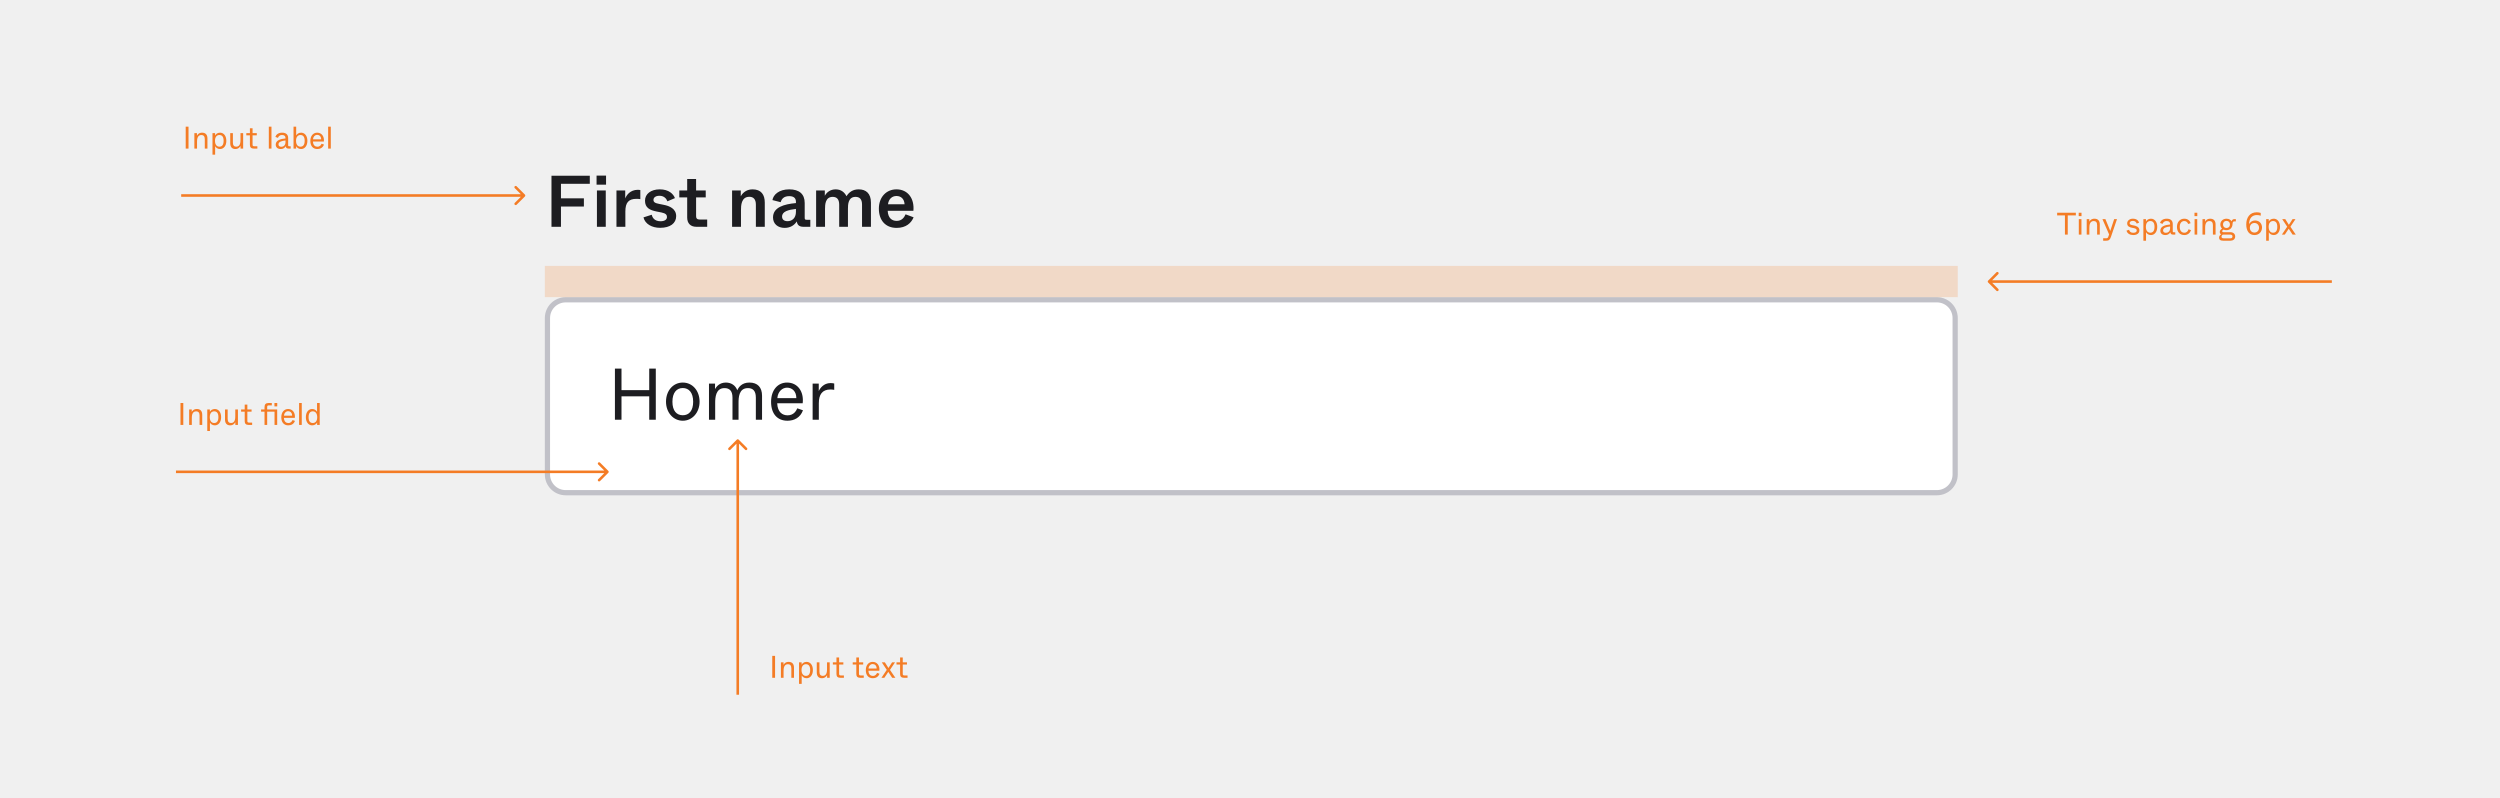
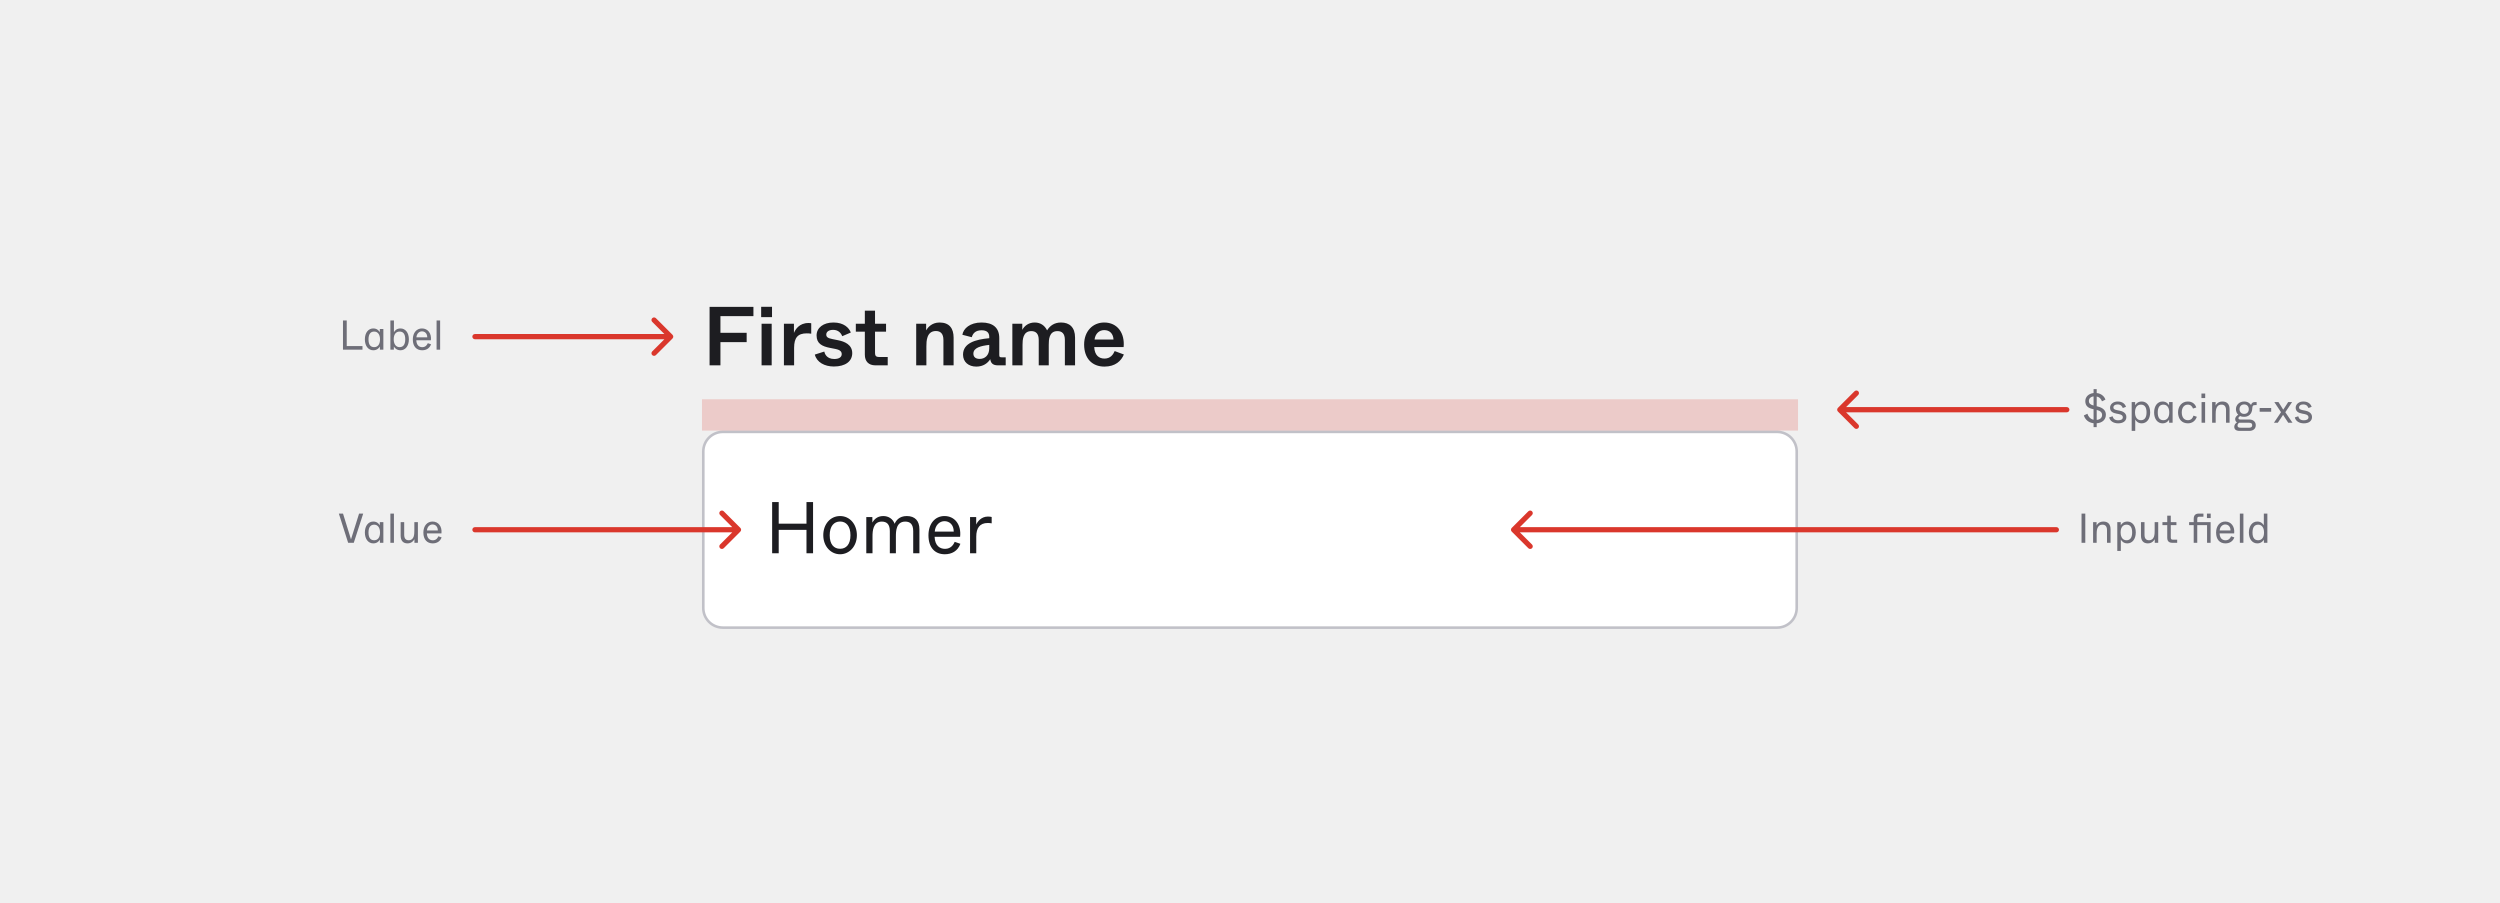
- <svg xmlns="http://www.w3.org/2000/svg" width="959" height="306" viewBox="0 0 959 306" fill="none">
-   <rect x="210" y="115" width="540" height="74" rx="7" fill="white" />
-   <path d="M235.884 161H238.404V152.04H249.044V161H251.564V141.4H249.044V149.66H238.404V141.4H235.884V161ZM261.919 161.392C265.559 161.392 268.359 158.256 268.359 154.084C268.359 149.912 265.671 146.748 261.919 146.748C258.167 146.748 255.479 149.912 255.479 154.084C255.479 158.256 258.279 161.392 261.919 161.392ZM261.919 159.292C259.567 159.292 257.943 157.612 257.943 154.112C257.943 150.612 259.567 148.848 261.919 148.848C264.271 148.848 265.895 150.612 265.895 154.112C265.895 157.612 264.271 159.292 261.919 159.292ZM271.965 161H274.345V154.56C274.345 152.572 274.513 148.876 277.901 148.876C279.749 148.876 280.981 149.828 280.981 152.516V161H283.305V154.56C283.305 152.572 283.389 148.876 286.889 148.876C288.737 148.876 289.941 149.828 289.941 152.516V161H292.321V151.816C292.321 148.596 290.641 146.748 287.477 146.748C284.537 146.748 283.305 148.568 282.829 149.716C282.129 147.84 280.505 146.748 278.461 146.748C275.969 146.748 274.793 148.344 274.289 149.24V147.14H271.965V161ZM302.057 161.392C304.661 161.392 306.985 160.216 308.021 157.388L305.837 156.632C305.473 157.528 304.493 159.32 302.141 159.32C300.209 159.32 298.277 158.2 298.137 154.7H307.909C308.441 150.164 305.949 146.748 301.917 146.748C298.389 146.748 295.785 149.576 295.785 154.14C295.785 158.844 298.277 161.392 302.057 161.392ZM298.193 152.712C298.389 150.192 300.097 148.708 301.917 148.708C303.821 148.708 305.473 150.08 305.473 152.712H298.193ZM311.723 161H314.103V154.644C314.103 151.396 315.391 149.408 318.527 149.408C319.087 149.408 319.563 149.464 320.011 149.548V147.112C319.675 147.028 319.255 146.944 318.583 146.944C315.951 146.944 314.523 148.988 314.075 150.024V147.14H311.723V161Z" fill="#1D1D21" />
-   <rect x="210" y="115" width="540" height="74" rx="7" stroke="#C1C1C8" stroke-width="2" />
-   <path d="M211.548 87H215.188V79.216H223.98V76.08H215.188V70.508H226.248V67.4H211.548V87ZM228.842 70.844H232.482V67.372H228.842V70.844ZM228.982 87H232.37V73.056H228.982V87ZM236.474 87H239.89V81.12C239.89 77.704 241.15 76.276 244.118 76.276C244.622 76.276 245.126 76.304 245.63 76.388V72.888C245.378 72.832 245.098 72.804 244.706 72.804C241.598 72.804 240.282 75.016 239.834 76.136V73.056H236.474V87ZM253.22 87.392C257.112 87.392 259.38 85.628 259.38 82.912C259.38 80.056 256.804 78.992 254.592 78.572L252.8 78.208C251.12 77.9 250.672 77.452 250.672 76.668C250.672 75.828 251.428 75.1 252.968 75.1C254.704 75.1 255.628 76.164 256.02 77.228L258.904 75.996C258.316 74.428 256.58 72.636 253.08 72.636C249.72 72.636 247.424 74.372 247.424 76.976C247.424 79.692 249.216 80.616 251.932 81.148L253.78 81.512C255.432 81.848 255.852 82.464 255.852 83.248C255.852 84.228 254.984 84.872 253.36 84.872C250.84 84.872 250.168 83.164 250 82.38L246.836 83.388C247.452 85.936 250.084 87.392 253.22 87.392ZM267.133 87H271.277V84.2H268.309C267.413 84.2 267.021 83.808 267.021 82.912V75.716H270.717V73.056H267.021V68.66H263.605V73.056H260.581V75.716H263.605V83.444C263.605 85.656 264.865 87 267.133 87ZM280.826 87H284.242V80.644C284.242 78.936 284.298 75.492 287.434 75.492C288.974 75.492 289.954 76.388 289.954 78.488V87H293.37V77.732C293.37 74.68 291.998 72.636 288.666 72.636C285.95 72.636 284.606 74.456 284.158 75.268V73.056H280.826V87ZM300.981 87.42C303.333 87.42 304.817 86.244 305.657 84.928C305.825 86.16 306.441 87 308.205 87H310.837V84.312H309.521C308.793 84.312 308.681 84.144 308.681 83.472V77.844C308.681 74.428 306.581 72.636 302.745 72.636C298.825 72.636 296.641 74.68 296.305 76.752L299.469 77.564C299.805 76.332 300.673 75.24 302.745 75.24C304.537 75.24 305.321 76.052 305.321 77.424V77.9C300.701 78.32 296.529 79.524 296.529 83.416C296.529 85.88 298.377 87.42 300.981 87.42ZM302.101 84.844C300.701 84.844 300.001 84.144 300.001 83.08C300.001 81.092 302.437 80.476 305.321 80.14V81.26C305.321 83.752 303.753 84.844 302.101 84.844ZM313.064 87H316.48V80.112C316.48 78.488 316.592 75.52 319.42 75.52C320.904 75.52 321.912 76.332 321.912 78.488V87H325.272V80.112C325.272 78.488 325.328 75.52 328.184 75.52C329.696 75.52 330.676 76.332 330.676 78.488V87H334.092V77.704C334.092 74.204 332.188 72.636 329.388 72.636C327.176 72.636 325.72 73.672 324.712 75.268C323.928 73.672 322.528 72.636 320.568 72.636C318.58 72.636 317.152 73.7 316.396 75.1V73.056H313.064V87ZM343.936 87.42C347.604 87.42 349.564 85.516 350.46 83.36L347.38 82.212C346.876 83.388 345.952 84.732 343.964 84.732C342.172 84.732 340.66 83.696 340.52 80.868H350.376C350.824 76.248 348.332 72.636 343.88 72.636C340.016 72.636 337.132 75.576 337.132 80.028C337.132 84.676 339.82 87.42 343.936 87.42ZM340.632 78.348C340.884 76.332 342.2 75.184 343.88 75.184C345.644 75.184 346.876 76.304 346.988 78.348H340.632Z" fill="#1D1D21" />
-   <path d="M282.5 266L282.5 266.5L283.5 266.5L283.5 266L282.5 266ZM283.354 168.646C283.158 168.451 282.842 168.451 282.646 168.646L279.464 171.828C279.269 172.024 279.269 172.34 279.464 172.536C279.66 172.731 279.976 172.731 280.172 172.536L283 169.707L285.828 172.536C286.024 172.731 286.34 172.731 286.536 172.536C286.731 172.34 286.731 172.024 286.536 171.828L283.354 168.646ZM283.5 266L283.5 169L282.5 169L282.5 266L283.5 266Z" fill="#F47C25" />
-   <path d="M296.236 260H297.316V251.6H296.236V260ZM299.559 260H300.579V257.48C300.579 256.604 300.615 254.792 302.247 254.792C303.039 254.792 303.555 255.248 303.555 256.364V260H304.575V256.124C304.575 254.804 303.975 253.892 302.499 253.892C301.215 253.892 300.639 254.804 300.555 255.068V254.06H299.559V260ZM306.508 262.34H307.528V260.24V259.076C307.816 259.58 308.368 260.168 309.412 260.168C310.78 260.168 311.824 258.98 311.824 257.024C311.824 255.068 310.78 253.892 309.412 253.892C308.368 253.892 307.792 254.468 307.504 254.972V254.06H306.508V262.34ZM309.148 259.268C308.176 259.268 307.468 258.512 307.468 257.012C307.468 255.512 308.176 254.792 309.148 254.792C310.096 254.792 310.78 255.356 310.78 257.012C310.78 258.668 310.096 259.268 309.148 259.268ZM315.295 260.168C316.531 260.168 317.095 259.292 317.275 258.968V260H318.271V254.06H317.251V256.58C317.251 257.492 317.227 259.268 315.619 259.268C314.839 259.268 314.335 258.812 314.335 257.696V254.06H313.315V257.936C313.315 259.256 313.903 260.168 315.295 260.168ZM322.353 260H323.721V259.1H322.485C322.065 259.1 321.885 258.92 321.885 258.5V254.924H323.505V254.06H321.885V252.2H320.865V254.06H319.485V254.924H320.865V258.56C320.865 259.544 321.369 260 322.353 260ZM329.97 260H331.338V259.1H330.102C329.682 259.1 329.502 258.92 329.502 258.5V254.924H331.122V254.06H329.502V252.2H328.482V254.06H327.102V254.924H328.482V258.56C328.482 259.544 328.986 260 329.97 260ZM334.815 260.168C335.931 260.168 336.927 259.664 337.371 258.452L336.435 258.128C336.279 258.512 335.859 259.28 334.851 259.28C334.023 259.28 333.195 258.8 333.135 257.3H337.323C337.551 255.356 336.483 253.892 334.755 253.892C333.243 253.892 332.127 255.104 332.127 257.06C332.127 259.076 333.195 260.168 334.815 260.168ZM333.159 256.448C333.243 255.368 333.975 254.732 334.755 254.732C335.571 254.732 336.279 255.32 336.279 256.448H333.159ZM338.119 260H339.235L339.991 258.872L340.747 257.732C340.915 257.996 341.047 258.2 341.491 258.872L342.235 260H343.459L341.395 256.976L343.339 254.06H342.211L341.563 255.08C341.107 255.788 340.963 256.004 340.795 256.244C340.651 256.004 340.519 255.788 340.075 255.08L339.427 254.06H338.239L340.159 256.964L338.119 260ZM346.763 260H348.131V259.1H346.895C346.475 259.1 346.295 258.92 346.295 258.5V254.924H347.915V254.06H346.295V252.2H345.275V254.06H343.895V254.924H345.275V258.56C345.275 259.544 345.779 260 346.763 260Z" fill="#F47C25" />
-   <path d="M68 180.5L67.5 180.5L67.5 181.5L68 181.5L68 180.5ZM233.354 181.354C233.549 181.158 233.549 180.842 233.354 180.646L230.172 177.464C229.976 177.269 229.66 177.269 229.464 177.464C229.269 177.66 229.269 177.976 229.464 178.172L232.293 181L229.464 183.828C229.269 184.024 229.269 184.34 229.464 184.536C229.66 184.731 229.976 184.731 230.172 184.536L233.354 181.354ZM68 181.5L233 181.5L233 180.5L68 180.5L68 181.5Z" fill="#F47C25" />
-   <path d="M69.236 163H70.316V154.6H69.236V163ZM72.559 163H73.579V160.48C73.579 159.604 73.615 157.792 75.247 157.792C76.039 157.792 76.555 158.248 76.555 159.364V163H77.575V159.124C77.575 157.804 76.975 156.892 75.499 156.892C74.215 156.892 73.639 157.804 73.555 158.068V157.06H72.559V163ZM79.508 165.34H80.528V163.24V162.076C80.816 162.58 81.368 163.168 82.412 163.168C83.78 163.168 84.824 161.98 84.824 160.024C84.824 158.068 83.78 156.892 82.412 156.892C81.368 156.892 80.792 157.468 80.504 157.972V157.06H79.508V165.34ZM82.148 162.268C81.176 162.268 80.468 161.512 80.468 160.012C80.468 158.512 81.176 157.792 82.148 157.792C83.096 157.792 83.78 158.356 83.78 160.012C83.78 161.668 83.096 162.268 82.148 162.268ZM88.295 163.168C89.531 163.168 90.095 162.292 90.275 161.968V163H91.271V157.06H90.251V159.58C90.251 160.492 90.227 162.268 88.619 162.268C87.839 162.268 87.335 161.812 87.335 160.696V157.06H86.315V160.936C86.315 162.256 86.903 163.168 88.295 163.168ZM95.353 163H96.721V162.1H95.485C95.065 162.1 94.885 161.92 94.885 161.5V157.924H96.505V157.06H94.885V155.2H93.865V157.06H92.485V157.924H93.865V161.56C93.865 162.544 94.369 163 95.353 163ZM106.33 157.06H102.49V156.1C102.49 155.68 102.67 155.5 103.09 155.5H104.266V154.6H102.97C101.986 154.6 101.47 155.068 101.47 156.172V157.06H100.15V157.924H101.47V163H102.49V157.924H105.31V163H106.33V157.06ZM105.274 154.6V155.896H106.354V154.6H105.274ZM110.592 163.168C111.708 163.168 112.704 162.664 113.148 161.452L112.212 161.128C112.056 161.512 111.636 162.28 110.628 162.28C109.8 162.28 108.972 161.8 108.912 160.3H113.1C113.328 158.356 112.26 156.892 110.532 156.892C109.02 156.892 107.904 158.104 107.904 160.06C107.904 162.076 108.972 163.168 110.592 163.168ZM108.936 159.448C109.02 158.368 109.752 157.732 110.532 157.732C111.348 157.732 112.056 158.32 112.056 159.448H108.936ZM114.735 163H115.755V154.6H114.735V163ZM119.738 163.168C120.782 163.168 121.358 162.592 121.646 162.088V163H122.642V154.6H121.622V156.82V157.984C121.334 157.48 120.782 156.892 119.738 156.892C118.37 156.892 117.326 158.08 117.326 160.036C117.326 161.992 118.37 163.168 119.738 163.168ZM120.002 162.268C119.054 162.268 118.37 161.704 118.37 160.048C118.37 158.392 119.054 157.792 120.002 157.792C120.974 157.792 121.682 158.548 121.682 160.048C121.682 161.548 120.974 162.268 120.002 162.268Z" fill="#F47C25" />
-   <path d="M70 74.5L69.5 74.5L69.5 75.5L70 75.5L70 74.5ZM201.354 75.353C201.549 75.158 201.549 74.842 201.354 74.646L198.172 71.465C197.976 71.269 197.66 71.269 197.464 71.465C197.269 71.66 197.269 71.976 197.464 72.172L200.293 75L197.464 77.828C197.269 78.024 197.269 78.34 197.464 78.535C197.66 78.731 197.976 78.731 198.172 78.535L201.354 75.353ZM70 75.5L201 75.5L201 74.5L70 74.5L70 75.5Z" fill="#F47C25" />
-   <path d="M894 107.5L894.5 107.5L894.5 108.5L894 108.5L894 107.5ZM762.646 108.354C762.451 108.158 762.451 107.842 762.646 107.646L765.828 104.464C766.024 104.269 766.34 104.269 766.536 104.464C766.731 104.66 766.731 104.976 766.536 105.172L763.707 108L766.536 110.828C766.731 111.024 766.731 111.34 766.536 111.536C766.34 111.731 766.024 111.731 765.828 111.536L762.646 108.354ZM894 108.5L763 108.5L763 107.5L894 107.5L894 108.5Z" fill="#F47C25" />
-   <path d="M71.236 57H72.316V48.6H71.236V57ZM74.559 57H75.579V54.48C75.579 53.604 75.615 51.792 77.247 51.792C78.039 51.792 78.555 52.248 78.555 53.364V57H79.575V53.124C79.575 51.804 78.975 50.892 77.499 50.892C76.215 50.892 75.639 51.804 75.555 52.068V51.06H74.559V57ZM81.508 59.34H82.528V57.24V56.076C82.816 56.58 83.368 57.168 84.412 57.168C85.78 57.168 86.824 55.98 86.824 54.024C86.824 52.068 85.78 50.892 84.412 50.892C83.368 50.892 82.792 51.468 82.504 51.972V51.06H81.508V59.34ZM84.148 56.268C83.176 56.268 82.468 55.512 82.468 54.012C82.468 52.512 83.176 51.792 84.148 51.792C85.096 51.792 85.78 52.356 85.78 54.012C85.78 55.668 85.096 56.268 84.148 56.268ZM90.295 57.168C91.531 57.168 92.095 56.292 92.275 55.968V57H93.271V51.06H92.251V53.58C92.251 54.492 92.227 56.268 90.619 56.268C89.839 56.268 89.335 55.812 89.335 54.696V51.06H88.315V54.936C88.315 56.256 88.903 57.168 90.295 57.168ZM97.353 57H98.721V56.1H97.485C97.065 56.1 96.885 55.92 96.885 55.5V51.924H98.505V51.06H96.885V49.2H95.865V51.06H94.485V51.924H95.865V55.56C95.865 56.544 96.369 57 97.353 57ZM103.117 57H104.137V48.6H103.117V57ZM107.689 57.168C108.613 57.168 109.177 56.772 109.621 56.1C109.693 56.592 109.825 57 110.725 57H111.505V56.1H110.881C110.605 56.1 110.533 56.028 110.533 55.752V52.932C110.533 51.708 109.801 50.892 108.217 50.892C106.669 50.892 105.853 51.732 105.637 52.524L106.633 52.884C106.789 52.44 107.113 51.792 108.205 51.792C109.117 51.792 109.513 52.224 109.513 52.944V53.112C107.581 53.268 105.769 53.832 105.769 55.464C105.769 56.52 106.513 57.168 107.689 57.168ZM107.929 56.304C107.185 56.304 106.825 55.944 106.825 55.38C106.825 54.408 108.061 54.036 109.513 53.88V54.54C109.513 55.776 108.709 56.304 107.929 56.304ZM115.502 57.168C116.87 57.168 117.914 55.98 117.914 54.024C117.914 52.068 116.87 50.892 115.502 50.892C114.458 50.892 113.906 51.468 113.618 51.972V50.82V48.6H112.598V57H113.594V56.076C113.882 56.58 114.458 57.168 115.502 57.168ZM115.238 56.268C114.266 56.268 113.558 55.512 113.558 54.012C113.558 52.512 114.266 51.792 115.238 51.792C116.186 51.792 116.87 52.356 116.87 54.012C116.87 55.668 116.186 56.268 115.238 56.268ZM121.732 57.168C122.848 57.168 123.844 56.664 124.288 55.452L123.352 55.128C123.196 55.512 122.776 56.28 121.768 56.28C120.94 56.28 120.112 55.8 120.052 54.3H124.24C124.468 52.356 123.4 50.892 121.672 50.892C120.16 50.892 119.044 52.104 119.044 54.06C119.044 56.076 120.112 57.168 121.732 57.168ZM120.076 53.448C120.16 52.368 120.892 51.732 121.672 51.732C122.488 51.732 123.196 52.32 123.196 53.448H120.076ZM125.875 57H126.895V48.6H125.875V57Z" fill="#F47C25" />
-   <path d="M792.108 90H793.188V82.62H796.296V81.6H789.12V82.62H792.108V90ZM797.39 82.896H798.47V81.6H797.39V82.896ZM797.426 90H798.446V84.06H797.426V90ZM800.461 90H801.481V87.48C801.481 86.604 801.517 84.792 803.149 84.792C803.941 84.792 804.457 85.248 804.457 86.364V90H805.477V86.124C805.477 84.804 804.877 83.892 803.401 83.892C802.117 83.892 801.541 84.804 801.457 85.068V84.06H800.461V90ZM810.998 84.06L809.918 87.312C809.678 88.032 809.606 88.248 809.498 88.596C809.378 88.284 809.282 88.044 808.91 87.144L807.638 84.06H806.486L809.054 89.928L808.718 90.876C808.562 91.32 808.298 91.404 807.902 91.404H806.774V92.34H807.902C808.946 92.34 809.378 91.992 809.774 90.816L812.078 84.06H810.998ZM818.309 90.168C819.809 90.168 820.673 89.46 820.673 88.344C820.673 86.988 819.269 86.628 818.669 86.508L817.985 86.376C817.133 86.208 816.941 85.968 816.941 85.572C816.941 85.14 817.325 84.732 818.153 84.732C819.161 84.732 819.497 85.368 819.641 85.764L820.565 85.428C820.325 84.648 819.629 83.892 818.153 83.892C816.989 83.892 815.981 84.612 815.981 85.68C815.981 86.808 816.845 87.18 817.829 87.372L818.513 87.504C819.377 87.672 819.653 87.984 819.653 88.428C819.653 88.992 819.173 89.292 818.309 89.292C817.373 89.292 816.893 88.848 816.713 88.14L815.729 88.464C815.993 89.604 817.097 90.168 818.309 90.168ZM822.199 92.34H823.219V90.24V89.076C823.507 89.58 824.059 90.168 825.103 90.168C826.471 90.168 827.515 88.98 827.515 87.024C827.515 85.068 826.471 83.892 825.103 83.892C824.059 83.892 823.483 84.468 823.195 84.972V84.06H822.199V92.34ZM824.839 89.268C823.867 89.268 823.159 88.512 823.159 87.012C823.159 85.512 823.867 84.792 824.839 84.792C825.787 84.792 826.471 85.356 826.471 87.012C826.471 88.668 825.787 89.268 824.839 89.268ZM830.626 90.168C831.55 90.168 832.114 89.772 832.558 89.1C832.63 89.592 832.762 90 833.662 90H834.442V89.1H833.818C833.542 89.1 833.47 89.028 833.47 88.752V85.932C833.47 84.708 832.738 83.892 831.154 83.892C829.606 83.892 828.79 84.732 828.574 85.524L829.57 85.884C829.726 85.44 830.05 84.792 831.142 84.792C832.054 84.792 832.45 85.224 832.45 85.944V86.112C830.518 86.268 828.706 86.832 828.706 88.464C828.706 89.52 829.45 90.168 830.626 90.168ZM830.866 89.304C830.122 89.304 829.762 88.944 829.762 88.38C829.762 87.408 830.998 87.036 832.45 86.88V87.54C832.45 88.776 831.646 89.304 830.866 89.304ZM837.899 90.168C839.231 90.168 840.095 89.388 840.479 88.284L839.519 87.948C839.327 88.596 838.883 89.268 837.899 89.268C836.915 89.268 836.147 88.548 836.147 87.024C836.147 85.536 836.939 84.792 837.887 84.792C838.751 84.792 839.183 85.356 839.375 85.92L840.323 85.608C840.047 84.684 839.231 83.892 837.887 83.892C836.243 83.892 835.079 85.188 835.079 87.024C835.079 88.944 836.183 90.168 837.899 90.168ZM841.804 82.896H842.884V81.6H841.804V82.896ZM841.84 90H842.86V84.06H841.84V90ZM844.875 90H845.895V87.48C845.895 86.604 845.931 84.792 847.563 84.792C848.355 84.792 848.871 85.248 848.871 86.364V90H849.891V86.124C849.891 84.804 849.291 83.892 847.815 83.892C846.531 83.892 845.955 84.804 845.871 85.068V84.06H844.875V90ZM852.784 92.34H855.556C856.564 92.34 857.416 91.812 857.416 90.708C857.416 89.712 856.672 89.064 855.532 89.064H852.94C852.52 89.064 852.436 88.848 852.436 88.656C852.436 88.44 852.652 88.212 852.976 88.068C853.3 88.26 853.672 88.296 854.08 88.296C855.4 88.296 856.3 87.42 856.396 86.076L856.42 85.752C856.468 85.056 856.672 84.924 857.212 84.924H857.668V84.06H857.032C856.456 84.06 856.18 84.456 856.06 84.912C855.808 84.492 855.184 83.892 854.08 83.892C852.712 83.892 851.716 84.864 851.716 86.1C851.716 86.844 852.04 87.384 852.376 87.684C851.992 87.96 851.5 88.356 851.5 88.944C851.5 89.412 851.692 89.688 852.028 89.892C851.668 90.096 851.236 90.54 851.236 91.14C851.236 91.836 851.644 92.34 852.784 92.34ZM854.08 87.456C853.276 87.456 852.748 86.916 852.748 86.1C852.748 85.284 853.276 84.732 854.08 84.732C854.884 84.732 855.412 85.284 855.412 86.1C855.412 86.916 854.884 87.456 854.08 87.456ZM853.132 91.428C852.508 91.428 852.172 91.296 852.172 90.804C852.172 90.396 852.436 90.132 852.64 90H855.448C855.916 90 856.384 90.096 856.384 90.708C856.384 91.32 855.916 91.428 855.448 91.428H853.132ZM864.793 90.168C866.713 90.168 867.709 88.8 867.709 87.252C867.709 85.812 866.725 84.576 865.033 84.576C864.001 84.576 863.101 85.152 862.741 86.076C862.729 83.592 864.037 82.488 865.741 82.488C866.293 82.488 866.785 82.596 867.217 82.752V81.672C866.785 81.516 866.137 81.432 865.717 81.432C862.957 81.432 861.661 83.508 861.661 86.088C861.661 88.8 862.957 90.168 864.793 90.168ZM864.805 89.208C863.809 89.208 863.041 88.488 863.041 87.372C863.041 86.256 863.809 85.536 864.805 85.536C865.777 85.536 866.569 86.256 866.569 87.372C866.569 88.488 865.777 89.208 864.805 89.208ZM869.297 92.34H870.317V90.24V89.076C870.605 89.58 871.157 90.168 872.201 90.168C873.569 90.168 874.613 88.98 874.613 87.024C874.613 85.068 873.569 83.892 872.201 83.892C871.157 83.892 870.581 84.468 870.293 84.972V84.06H869.297V92.34ZM871.937 89.268C870.965 89.268 870.257 88.512 870.257 87.012C870.257 85.512 870.965 84.792 871.937 84.792C872.885 84.792 873.569 85.356 873.569 87.012C873.569 88.668 872.885 89.268 871.937 89.268ZM875.326 90H876.442L877.198 88.872L877.954 87.732C878.122 87.996 878.254 88.2 878.698 88.872L879.442 90H880.666L878.602 86.976L880.546 84.06H879.418L878.77 85.08C878.314 85.788 878.17 86.004 878.002 86.244C877.858 86.004 877.726 85.788 877.282 85.08L876.634 84.06H875.446L877.366 86.964L875.326 90Z" fill="#F47C25" />
-   <rect opacity="0.2" x="209" y="102" width="542" height="12" fill="#F47C25" />
+ <svg xmlns="http://www.w3.org/2000/svg" width="958" height="346" viewBox="0 0 958 346" fill="none">
+   <path d="M271.912 140H276.072V131.104H286.12V127.52H276.072V121.152H288.712V117.6H271.912V140ZM291.677 121.536H295.837V117.568H291.677V121.536ZM291.837 140H295.709V124.064H291.837V140ZM300.399 140H304.303V133.28C304.303 129.376 305.743 127.744 309.135 127.744C309.711 127.744 310.287 127.776 310.863 127.872V123.872C310.575 123.808 310.255 123.776 309.807 123.776C306.255 123.776 304.751 126.304 304.239 127.584V124.064H300.399V140ZM319.537 140.448C323.985 140.448 326.577 138.432 326.577 135.328C326.577 132.064 323.633 130.848 321.105 130.368L319.057 129.952C317.137 129.6 316.625 129.088 316.625 128.192C316.625 127.232 317.489 126.4 319.249 126.4C321.233 126.4 322.289 127.616 322.737 128.832L326.033 127.424C325.361 125.632 323.377 123.584 319.377 123.584C315.537 123.584 312.913 125.568 312.913 128.544C312.913 131.648 314.961 132.704 318.065 133.312L320.177 133.728C322.065 134.112 322.545 134.816 322.545 135.712C322.545 136.832 321.553 137.568 319.697 137.568C316.817 137.568 316.049 135.616 315.857 134.72L312.241 135.872C312.945 138.784 315.953 140.448 319.537 140.448ZM335.438 140H340.174V136.8H336.782C335.758 136.8 335.31 136.352 335.31 135.328V127.104H339.534V124.064H335.31V119.04H331.406V124.064H327.95V127.104H331.406V135.936C331.406 138.464 332.846 140 335.438 140ZM351.087 140H354.991V132.736C354.991 130.784 355.055 126.848 358.639 126.848C360.399 126.848 361.519 127.872 361.519 130.272V140H365.423V129.408C365.423 125.92 363.855 123.584 360.047 123.584C356.943 123.584 355.407 125.664 354.895 126.592V124.064H351.087V140ZM374.121 140.48C376.809 140.48 378.505 139.136 379.465 137.632C379.657 139.04 380.361 140 382.377 140H385.385V136.928H383.881C383.049 136.928 382.921 136.736 382.921 135.968V129.536C382.921 125.632 380.521 123.584 376.137 123.584C371.657 123.584 369.161 125.92 368.777 128.288L372.393 129.216C372.777 127.808 373.769 126.56 376.137 126.56C378.185 126.56 379.081 127.488 379.081 129.056V129.6C373.801 130.08 369.033 131.456 369.033 135.904C369.033 138.72 371.145 140.48 374.121 140.48ZM375.401 137.536C373.801 137.536 373.001 136.736 373.001 135.52C373.001 133.248 375.785 132.544 379.081 132.16V133.44C379.081 136.288 377.289 137.536 375.401 137.536ZM387.931 140H391.835V132.128C391.835 130.272 391.963 126.88 395.195 126.88C396.891 126.88 398.043 127.808 398.043 130.272V140H401.883V132.128C401.883 130.272 401.947 126.88 405.211 126.88C406.939 126.88 408.059 127.808 408.059 130.272V140H411.963V129.376C411.963 125.376 409.787 123.584 406.587 123.584C404.059 123.584 402.395 124.768 401.243 126.592C400.347 124.768 398.747 123.584 396.507 123.584C394.235 123.584 392.603 124.8 391.739 126.4V124.064H387.931V140ZM423.212 140.48C427.404 140.48 429.644 138.304 430.668 135.84L427.148 134.528C426.572 135.872 425.516 137.408 423.244 137.408C421.196 137.408 419.468 136.224 419.308 132.992H430.572C431.084 127.712 428.236 123.584 423.148 123.584C418.732 123.584 415.436 126.944 415.436 132.032C415.436 137.344 418.508 140.48 423.212 140.48ZM419.436 130.112C419.724 127.808 421.228 126.496 423.148 126.496C425.164 126.496 426.572 127.776 426.7 130.112H419.436Z" fill="#1D1D21" />
+   <rect x="269.5" y="165.5" width="419" height="75" rx="7.5" fill="white" />
+   <path d="M295.884 212H298.404V203.04H309.044V212H311.564V192.4H309.044V200.66H298.404V192.4H295.884V212ZM321.919 212.392C325.559 212.392 328.359 209.256 328.359 205.084C328.359 200.912 325.671 197.748 321.919 197.748C318.167 197.748 315.479 200.912 315.479 205.084C315.479 209.256 318.279 212.392 321.919 212.392ZM321.919 210.292C319.567 210.292 317.943 208.612 317.943 205.112C317.943 201.612 319.567 199.848 321.919 199.848C324.271 199.848 325.895 201.612 325.895 205.112C325.895 208.612 324.271 210.292 321.919 210.292ZM331.965 212H334.345V205.56C334.345 203.572 334.513 199.876 337.901 199.876C339.749 199.876 340.981 200.828 340.981 203.516V212H343.305V205.56C343.305 203.572 343.389 199.876 346.889 199.876C348.737 199.876 349.941 200.828 349.941 203.516V212H352.321V202.816C352.321 199.596 350.641 197.748 347.477 197.748C344.537 197.748 343.305 199.568 342.829 200.716C342.129 198.84 340.505 197.748 338.461 197.748C335.969 197.748 334.793 199.344 334.289 200.24V198.14H331.965V212ZM362.057 212.392C364.661 212.392 366.985 211.216 368.021 208.388L365.837 207.632C365.473 208.528 364.493 210.32 362.141 210.32C360.209 210.32 358.277 209.2 358.137 205.7H367.909C368.441 201.164 365.949 197.748 361.917 197.748C358.389 197.748 355.785 200.576 355.785 205.14C355.785 209.844 358.277 212.392 362.057 212.392ZM358.193 203.712C358.389 201.192 360.097 199.708 361.917 199.708C363.821 199.708 365.473 201.08 365.473 203.712H358.193ZM371.723 212H374.103V205.644C374.103 202.396 375.391 200.408 378.527 200.408C379.087 200.408 379.563 200.464 380.011 200.548V198.112C379.675 198.028 379.255 197.944 378.583 197.944C375.951 197.944 374.523 199.988 374.075 201.024V198.14H371.723V212Z" fill="#1D1D21" />
+   <rect x="269.5" y="165.5" width="419" height="75" rx="7.5" stroke="#C1C1C8" />
+   <rect opacity="0.2" x="269" y="153" width="420" height="12" fill="#DA372C" />
+   <path d="M788 204C788.552 204 789 203.552 789 203C789 202.448 788.552 202 788 202L788 204ZM579.293 202.293C578.902 202.683 578.902 203.317 579.293 203.707L585.657 210.071C586.047 210.462 586.681 210.462 587.071 210.071C587.462 209.681 587.462 209.047 587.071 208.657L581.414 203L587.071 197.343C587.462 196.953 587.462 196.319 587.071 195.929C586.681 195.538 586.047 195.538 585.657 195.929L579.293 202.293ZM788 202L580 202L580 204L788 204L788 202Z" fill="#DA372C" />
+   <path d="M797.648 208H799.088V196.8H797.648V208ZM802.078 208H803.438V204.64C803.438 203.472 803.486 201.056 805.662 201.056C806.718 201.056 807.406 201.664 807.406 203.152V208H808.766V202.832C808.766 201.072 807.966 199.856 805.998 199.856C804.286 199.856 803.518 201.072 803.406 201.424V200.08H802.078V208ZM811.344 211.12H812.704V208.32V206.768C813.088 207.44 813.824 208.224 815.216 208.224C817.04 208.224 818.432 206.64 818.432 204.032C818.432 201.424 817.04 199.856 815.216 199.856C813.824 199.856 813.056 200.624 812.672 201.296V200.08H811.344V211.12ZM814.864 207.024C813.568 207.024 812.624 206.016 812.624 204.016C812.624 202.016 813.568 201.056 814.864 201.056C816.128 201.056 817.04 201.808 817.04 204.016C817.04 206.224 816.128 207.024 814.864 207.024ZM823.06 208.224C824.708 208.224 825.46 207.056 825.7 206.624V208H827.028V200.08H825.668V203.44C825.668 204.656 825.636 207.024 823.492 207.024C822.452 207.024 821.78 206.416 821.78 204.928V200.08H820.42V205.248C820.42 207.008 821.204 208.224 823.06 208.224ZM832.471 208H834.295V206.8H832.647C832.087 206.8 831.847 206.56 831.847 206V201.232H834.007V200.08H831.847V197.6H830.487V200.08H828.647V201.232H830.487V206.08C830.487 207.392 831.159 208 832.471 208ZM847.107 200.08H841.987V198.8C841.987 198.24 842.227 198 842.786 198H844.355V196.8H842.627C841.315 196.8 840.627 197.424 840.627 198.896V200.08H838.867V201.232H840.627V208H841.987V201.232H845.747V208H847.107V200.08ZM845.699 196.8V198.528H847.139V196.8H845.699ZM852.789 208.224C854.277 208.224 855.605 207.552 856.197 205.936L854.949 205.504C854.741 206.016 854.181 207.04 852.837 207.04C851.733 207.04 850.629 206.4 850.549 204.4H856.133C856.437 201.808 855.013 199.856 852.709 199.856C850.693 199.856 849.205 201.472 849.205 204.08C849.205 206.768 850.629 208.224 852.789 208.224ZM850.581 203.264C850.693 201.824 851.669 200.976 852.709 200.976C853.797 200.976 854.741 201.76 854.741 203.264H850.581ZM858.313 208H859.673V196.8H858.313V208ZM864.984 208.224C866.376 208.224 867.144 207.456 867.528 206.784V208H868.856V196.8H867.496V199.76V201.312C867.112 200.64 866.376 199.856 864.984 199.856C863.16 199.856 861.768 201.44 861.768 204.048C861.768 206.656 863.16 208.224 864.984 208.224ZM865.336 207.024C864.072 207.024 863.16 206.272 863.16 204.064C863.16 201.856 864.072 201.056 865.336 201.056C866.632 201.056 867.576 202.064 867.576 204.064C867.576 206.064 866.632 207.024 865.336 207.024Z" fill="#6E6E78" />
+   <path d="M792 158C792.552 158 793 157.552 793 157C793 156.448 792.552 156 792 156V158ZM704.293 156.293C703.902 156.683 703.902 157.317 704.293 157.707L710.657 164.071C711.047 164.462 711.681 164.462 712.071 164.071C712.462 163.681 712.462 163.047 712.071 162.657L706.414 157L712.071 151.343C712.462 150.953 712.462 150.319 712.071 149.929C711.681 149.538 711.047 149.538 710.657 149.929L704.293 156.293ZM792 156H705V158H792V156Z" fill="#DA372C" />
+   <path d="M802.256 163.68H803.456V162.208C805.728 162.032 806.976 160.72 806.976 158.896C806.976 157.2 805.712 156.24 803.936 155.792L803.456 155.664V151.952C804.752 152.208 805.264 153.2 805.472 153.792L806.8 153.136C806.512 152.192 805.472 150.832 803.456 150.608V149.12H802.256V150.608C800.352 150.832 799.088 152.064 799.088 153.712C799.088 155.568 800.24 156.384 801.888 156.736L802.256 156.816V160.848C801.008 160.576 800.256 159.664 799.888 158.544L798.528 159.2C799.024 160.768 800.288 161.952 802.256 162.192V163.68ZM802.256 155.392C801.008 155.072 800.464 154.592 800.464 153.632C800.464 152.72 801.136 152.032 802.256 151.904V153.968V155.392ZM803.456 160.912V158.848V157.088C804.848 157.408 805.52 158.032 805.52 159.024C805.52 160.064 804.768 160.784 803.456 160.912ZM811.672 162.224C813.672 162.224 814.824 161.28 814.824 159.792C814.824 157.984 812.952 157.504 812.152 157.344L811.24 157.168C810.104 156.944 809.848 156.624 809.848 156.096C809.848 155.52 810.36 154.976 811.464 154.976C812.808 154.976 813.256 155.824 813.448 156.352L814.68 155.904C814.36 154.864 813.432 153.856 811.464 153.856C809.912 153.856 808.568 154.816 808.568 156.24C808.568 157.744 809.72 158.24 811.032 158.496L811.944 158.672C813.096 158.896 813.464 159.312 813.464 159.904C813.464 160.656 812.824 161.056 811.672 161.056C810.424 161.056 809.784 160.464 809.544 159.52L808.232 159.952C808.584 161.472 810.056 162.224 811.672 162.224ZM816.86 165.12H818.22V162.32V160.768C818.604 161.44 819.34 162.224 820.732 162.224C822.556 162.224 823.948 160.64 823.948 158.032C823.948 155.424 822.556 153.856 820.732 153.856C819.34 153.856 818.572 154.624 818.188 155.296V154.08H816.86V165.12ZM820.38 161.024C819.084 161.024 818.14 160.016 818.14 158.016C818.14 156.016 819.084 155.056 820.38 155.056C821.644 155.056 822.556 155.808 822.556 158.016C822.556 160.224 821.644 161.024 820.38 161.024ZM828.671 162.224C830.063 162.224 830.831 161.456 831.215 160.784V162H832.543V154.08H831.183V155.312C830.799 154.64 830.063 153.856 828.671 153.856C826.847 153.856 825.455 155.44 825.455 158.048C825.455 160.656 826.847 162.224 828.671 162.224ZM829.023 161.024C827.759 161.024 826.847 160.272 826.847 158.064C826.847 155.856 827.759 155.056 829.023 155.056C830.319 155.056 831.263 156.064 831.263 158.064C831.263 160.064 830.319 161.024 829.023 161.024ZM838.387 162.224C840.163 162.224 841.315 161.184 841.827 159.712L840.547 159.264C840.291 160.128 839.699 161.024 838.387 161.024C837.075 161.024 836.051 160.064 836.051 158.032C836.051 156.048 837.107 155.056 838.371 155.056C839.523 155.056 840.099 155.808 840.355 156.56L841.619 156.144C841.251 154.912 840.163 153.856 838.371 153.856C836.179 153.856 834.627 155.584 834.627 158.032C834.627 160.592 836.099 162.224 838.387 162.224ZM843.593 152.528H845.033V150.8H843.593V152.528ZM843.641 162H845.001V154.08H843.641V162ZM847.688 162H849.048V158.64C849.048 157.472 849.096 155.056 851.272 155.056C852.328 155.056 853.016 155.664 853.016 157.152V162H854.376V156.832C854.376 155.072 853.576 153.856 851.608 153.856C849.896 153.856 849.128 155.072 849.016 155.424V154.08H847.688V162ZM858.233 165.12H861.929C863.273 165.12 864.409 164.416 864.409 162.944C864.409 161.616 863.417 160.752 861.897 160.752H858.441C857.881 160.752 857.769 160.464 857.769 160.208C857.769 159.92 858.057 159.616 858.489 159.424C858.921 159.68 859.417 159.728 859.961 159.728C861.721 159.728 862.921 158.56 863.049 156.768L863.081 156.336C863.145 155.408 863.417 155.232 864.137 155.232H864.745V154.08H863.897C863.129 154.08 862.761 154.608 862.601 155.216C862.265 154.656 861.433 153.856 859.961 153.856C858.137 153.856 856.809 155.152 856.809 156.8C856.809 157.792 857.241 158.512 857.689 158.912C857.177 159.28 856.521 159.808 856.521 160.592C856.521 161.216 856.777 161.584 857.225 161.856C856.745 162.128 856.169 162.72 856.169 163.52C856.169 164.448 856.713 165.12 858.233 165.12ZM859.961 158.608C858.889 158.608 858.185 157.888 858.185 156.8C858.185 155.712 858.889 154.976 859.961 154.976C861.033 154.976 861.737 155.712 861.737 156.8C861.737 157.888 861.033 158.608 859.961 158.608ZM858.697 163.904C857.865 163.904 857.417 163.728 857.417 163.072C857.417 162.528 857.769 162.176 858.041 162H861.785C862.409 162 863.033 162.128 863.033 162.944C863.033 163.76 862.409 163.904 861.785 163.904H858.697ZM865.901 157.776H870.317V156.336H865.901V157.776ZM871.367 162H872.855L873.863 160.496L874.871 158.976C875.095 159.328 875.271 159.6 875.863 160.496L876.855 162H878.487L875.735 157.968L878.327 154.08H876.823L875.959 155.44C875.351 156.384 875.159 156.672 874.935 156.992C874.743 156.672 874.567 156.384 873.975 155.44L873.111 154.08H871.527L874.087 157.952L871.367 162ZM882.813 162.224C884.813 162.224 885.965 161.28 885.965 159.792C885.965 157.984 884.093 157.504 883.293 157.344L882.381 157.168C881.245 156.944 880.989 156.624 880.989 156.096C880.989 155.52 881.501 154.976 882.605 154.976C883.949 154.976 884.397 155.824 884.589 156.352L885.821 155.904C885.501 154.864 884.573 153.856 882.605 153.856C881.053 153.856 879.709 154.816 879.709 156.24C879.709 157.744 880.861 158.24 882.173 158.496L883.085 158.672C884.237 158.896 884.605 159.312 884.605 159.904C884.605 160.656 883.965 161.056 882.813 161.056C881.565 161.056 880.925 160.464 880.685 159.52L879.373 159.952C879.725 161.472 881.197 162.224 882.813 162.224Z" fill="#6E6E78" />
+   <path d="M182 128C181.448 128 181 128.448 181 129C181 129.552 181.448 130 182 130V128ZM257.707 129.707C258.098 129.317 258.098 128.683 257.707 128.293L251.343 121.929C250.953 121.538 250.319 121.538 249.929 121.929C249.538 122.319 249.538 122.953 249.929 123.343L255.586 129L249.929 134.657C249.538 135.047 249.538 135.681 249.929 136.071C250.319 136.462 250.953 136.462 251.343 136.071L257.707 129.707ZM182 130H257V128H182V130Z" fill="#DA372C" />
+   <path d="M131.429 134H138.901V132.608H132.869V122.8H131.429V134ZM143.031 134.224C144.423 134.224 145.191 133.456 145.575 132.784V134H146.903V126.08H145.543V127.312C145.159 126.64 144.423 125.856 143.031 125.856C141.207 125.856 139.815 127.44 139.815 130.048C139.815 132.656 141.207 134.224 143.031 134.224ZM143.383 133.024C142.119 133.024 141.207 132.272 141.207 130.064C141.207 127.856 142.119 127.056 143.383 127.056C144.679 127.056 145.623 128.064 145.623 130.064C145.623 132.064 144.679 133.024 143.383 133.024ZM153.466 134.224C155.29 134.224 156.682 132.64 156.682 130.032C156.682 127.424 155.29 125.856 153.466 125.856C152.074 125.856 151.338 126.624 150.954 127.296V125.76V122.8H149.594V134H150.922V132.768C151.306 133.44 152.074 134.224 153.466 134.224ZM153.114 133.024C151.818 133.024 150.874 132.016 150.874 130.016C150.874 128.016 151.818 127.056 153.114 127.056C154.378 127.056 155.29 127.808 155.29 130.016C155.29 132.224 154.378 133.024 153.114 133.024ZM161.774 134.224C163.262 134.224 164.59 133.552 165.182 131.936L163.934 131.504C163.726 132.016 163.166 133.04 161.822 133.04C160.718 133.04 159.614 132.4 159.534 130.4H165.118C165.422 127.808 163.998 125.856 161.694 125.856C159.678 125.856 158.19 127.472 158.19 130.08C158.19 132.768 159.614 134.224 161.774 134.224ZM159.566 129.264C159.678 127.824 160.654 126.976 161.694 126.976C162.782 126.976 163.726 127.76 163.726 129.264H159.566ZM167.297 134H168.657V122.8H167.297V134Z" fill="#6E6E78" />
+   <path d="M182 202C181.448 202 181 202.448 181 203C181 203.552 181.448 204 182 204L182 202ZM283.707 203.707C284.098 203.317 284.098 202.683 283.707 202.293L277.343 195.929C276.953 195.538 276.319 195.538 275.929 195.929C275.538 196.319 275.538 196.953 275.929 197.343L281.586 203L275.929 208.657C275.538 209.047 275.538 209.681 275.929 210.071C276.319 210.462 276.953 210.462 277.343 210.071L283.707 203.707ZM182 204L283 204L283 202L182 202L182 204Z" fill="#DA372C" />
+   <path d="M133.408 208H135.568L139.184 196.8H137.6L135.2 204.464L134.496 206.688L133.808 204.448L131.44 196.8H129.84L133.408 208ZM143.031 208.224C144.423 208.224 145.191 207.456 145.575 206.784V208H146.903V200.08H145.543V201.312C145.159 200.64 144.423 199.856 143.031 199.856C141.207 199.856 139.815 201.44 139.815 204.048C139.815 206.656 141.207 208.224 143.031 208.224ZM143.383 207.024C142.119 207.024 141.207 206.272 141.207 204.064C141.207 201.856 142.119 201.056 143.383 201.056C144.679 201.056 145.623 202.064 145.623 204.064C145.623 206.064 144.679 207.024 143.383 207.024ZM149.594 208H150.954V196.8H149.594V208ZM156.169 208.224C157.817 208.224 158.569 207.056 158.809 206.624V208H160.137V200.08H158.777V203.44C158.777 204.656 158.745 207.024 156.601 207.024C155.561 207.024 154.889 206.416 154.889 204.928V200.08H153.529V205.248C153.529 207.008 154.313 208.224 156.169 208.224ZM165.82 208.224C167.308 208.224 168.636 207.552 169.228 205.936L167.98 205.504C167.772 206.016 167.212 207.04 165.868 207.04C164.764 207.04 163.66 206.4 163.58 204.4H169.164C169.468 201.808 168.044 199.856 165.74 199.856C163.724 199.856 162.236 201.472 162.236 204.08C162.236 206.768 163.66 208.224 165.82 208.224ZM163.612 203.264C163.724 201.824 164.7 200.976 165.74 200.976C166.828 200.976 167.772 201.76 167.772 203.264H163.612Z" fill="#6E6E78" />
</svg>
